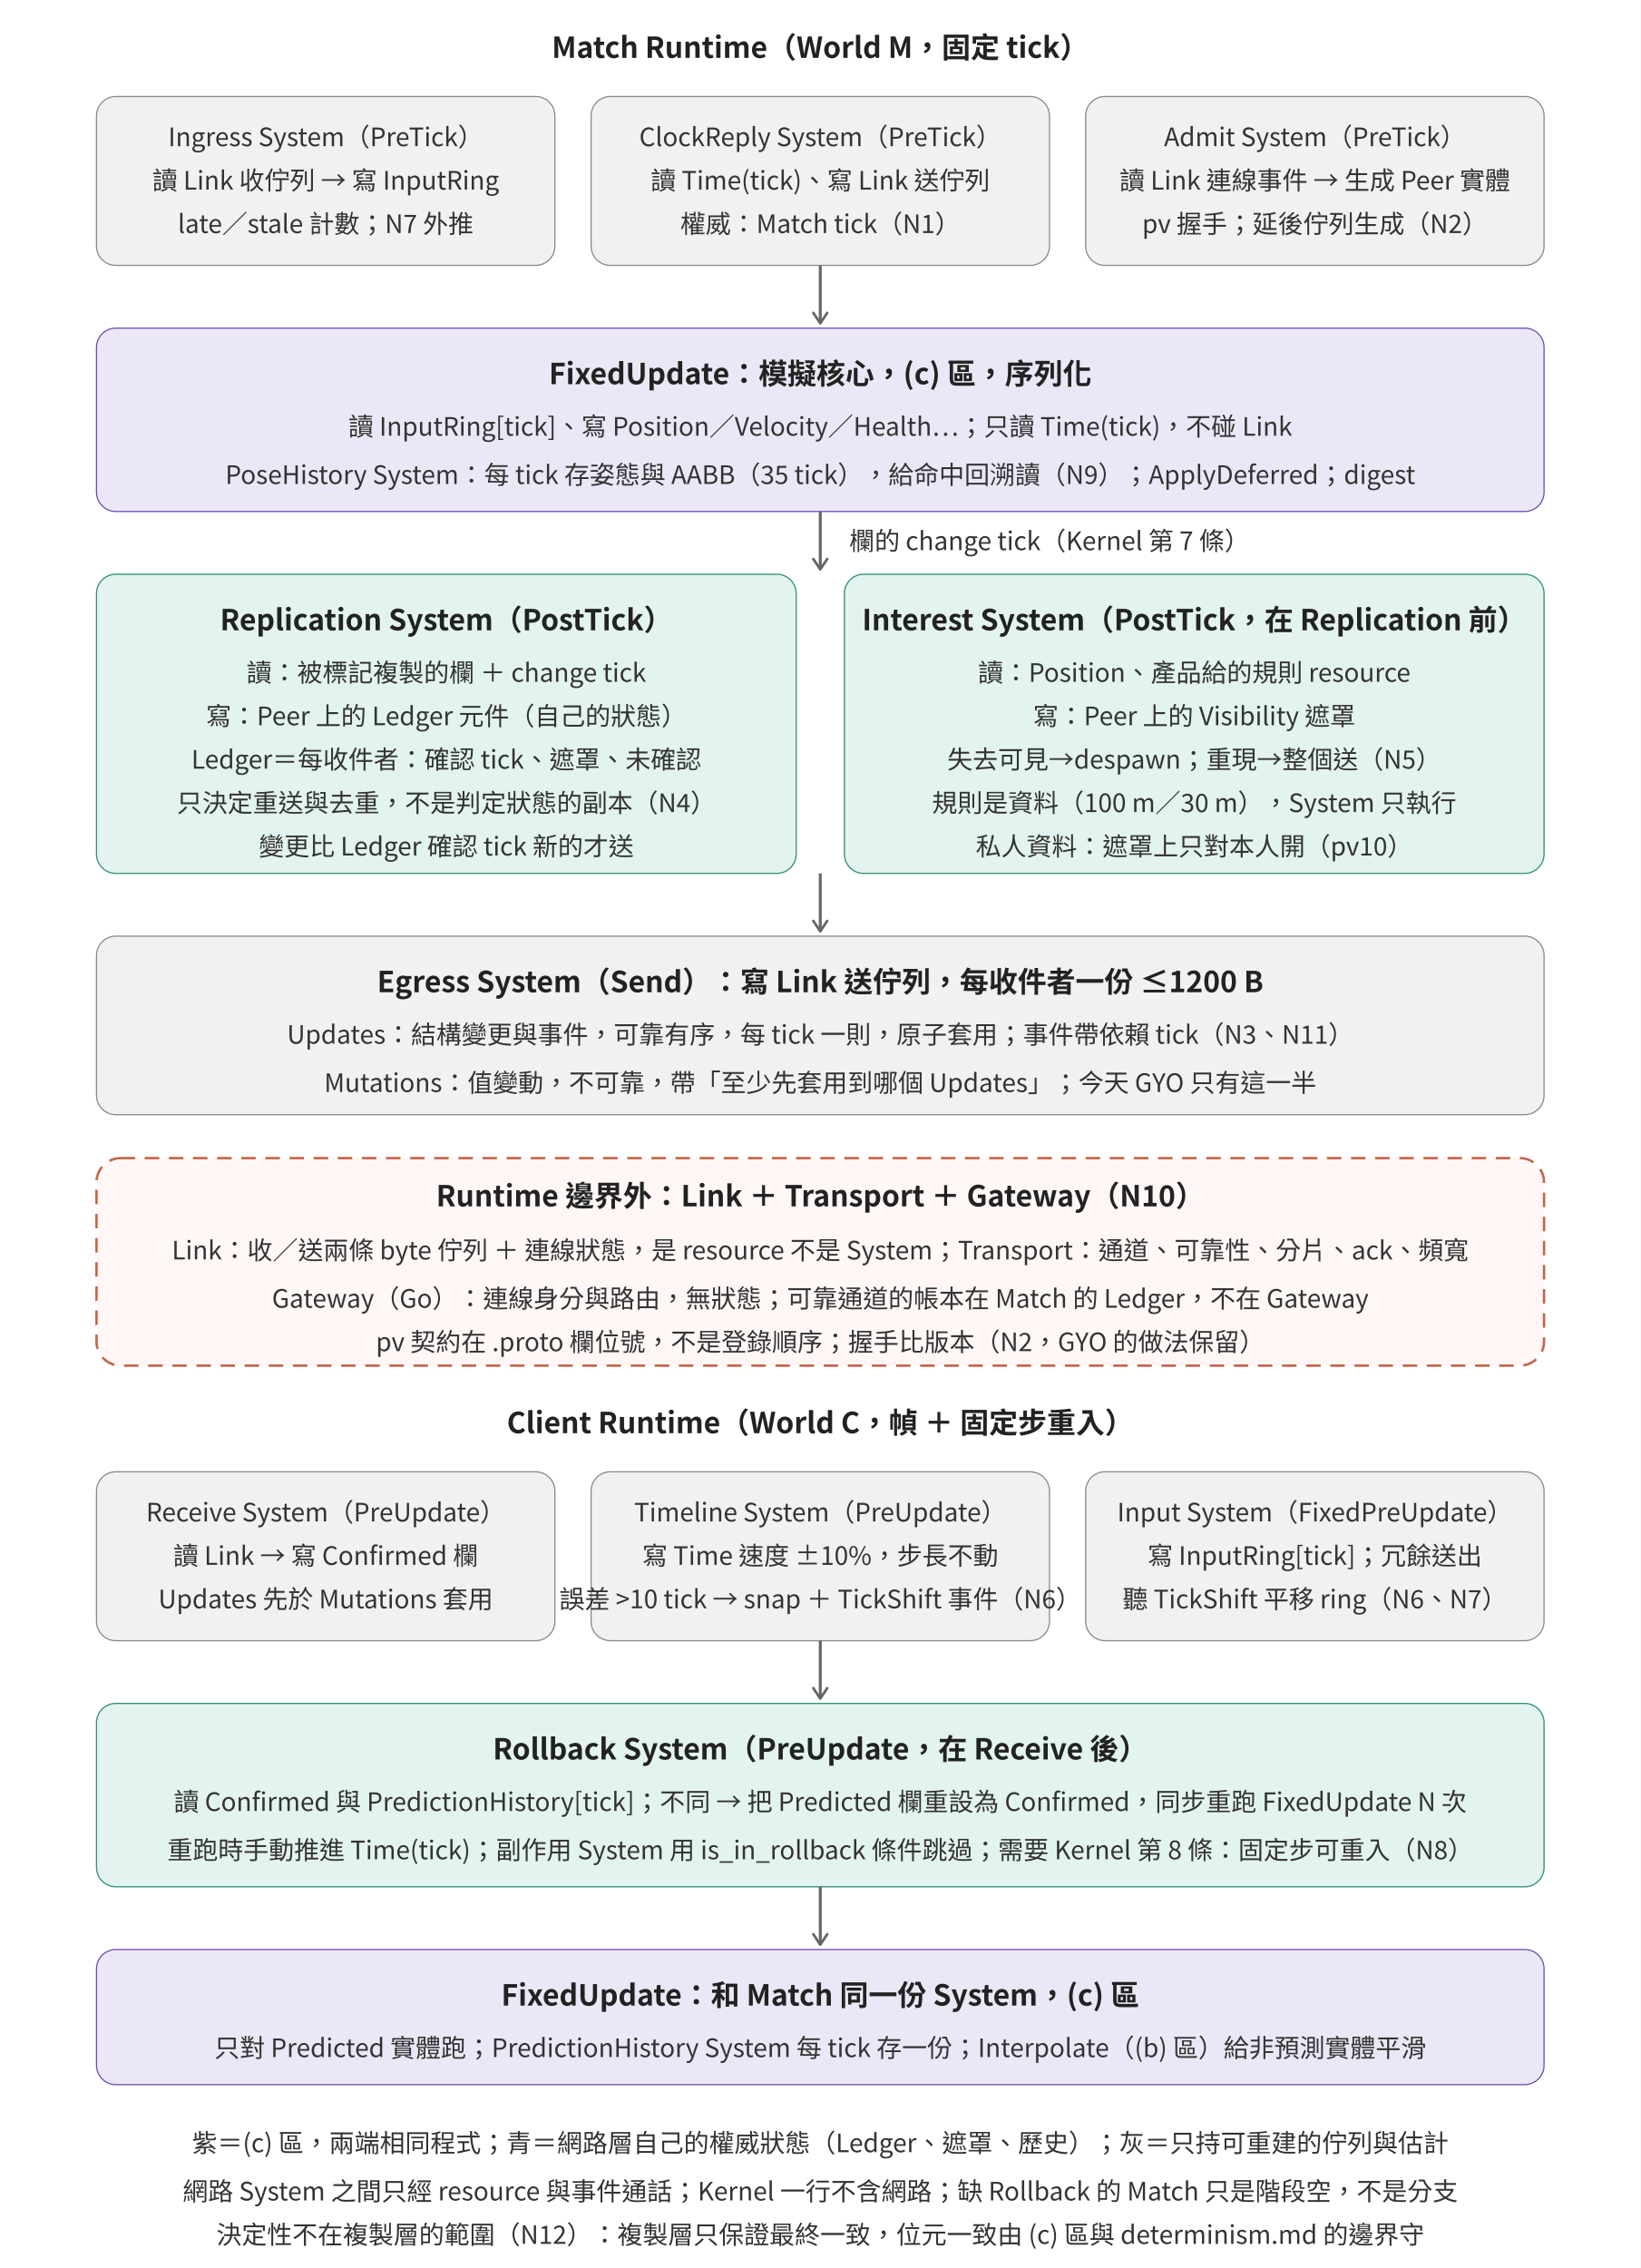
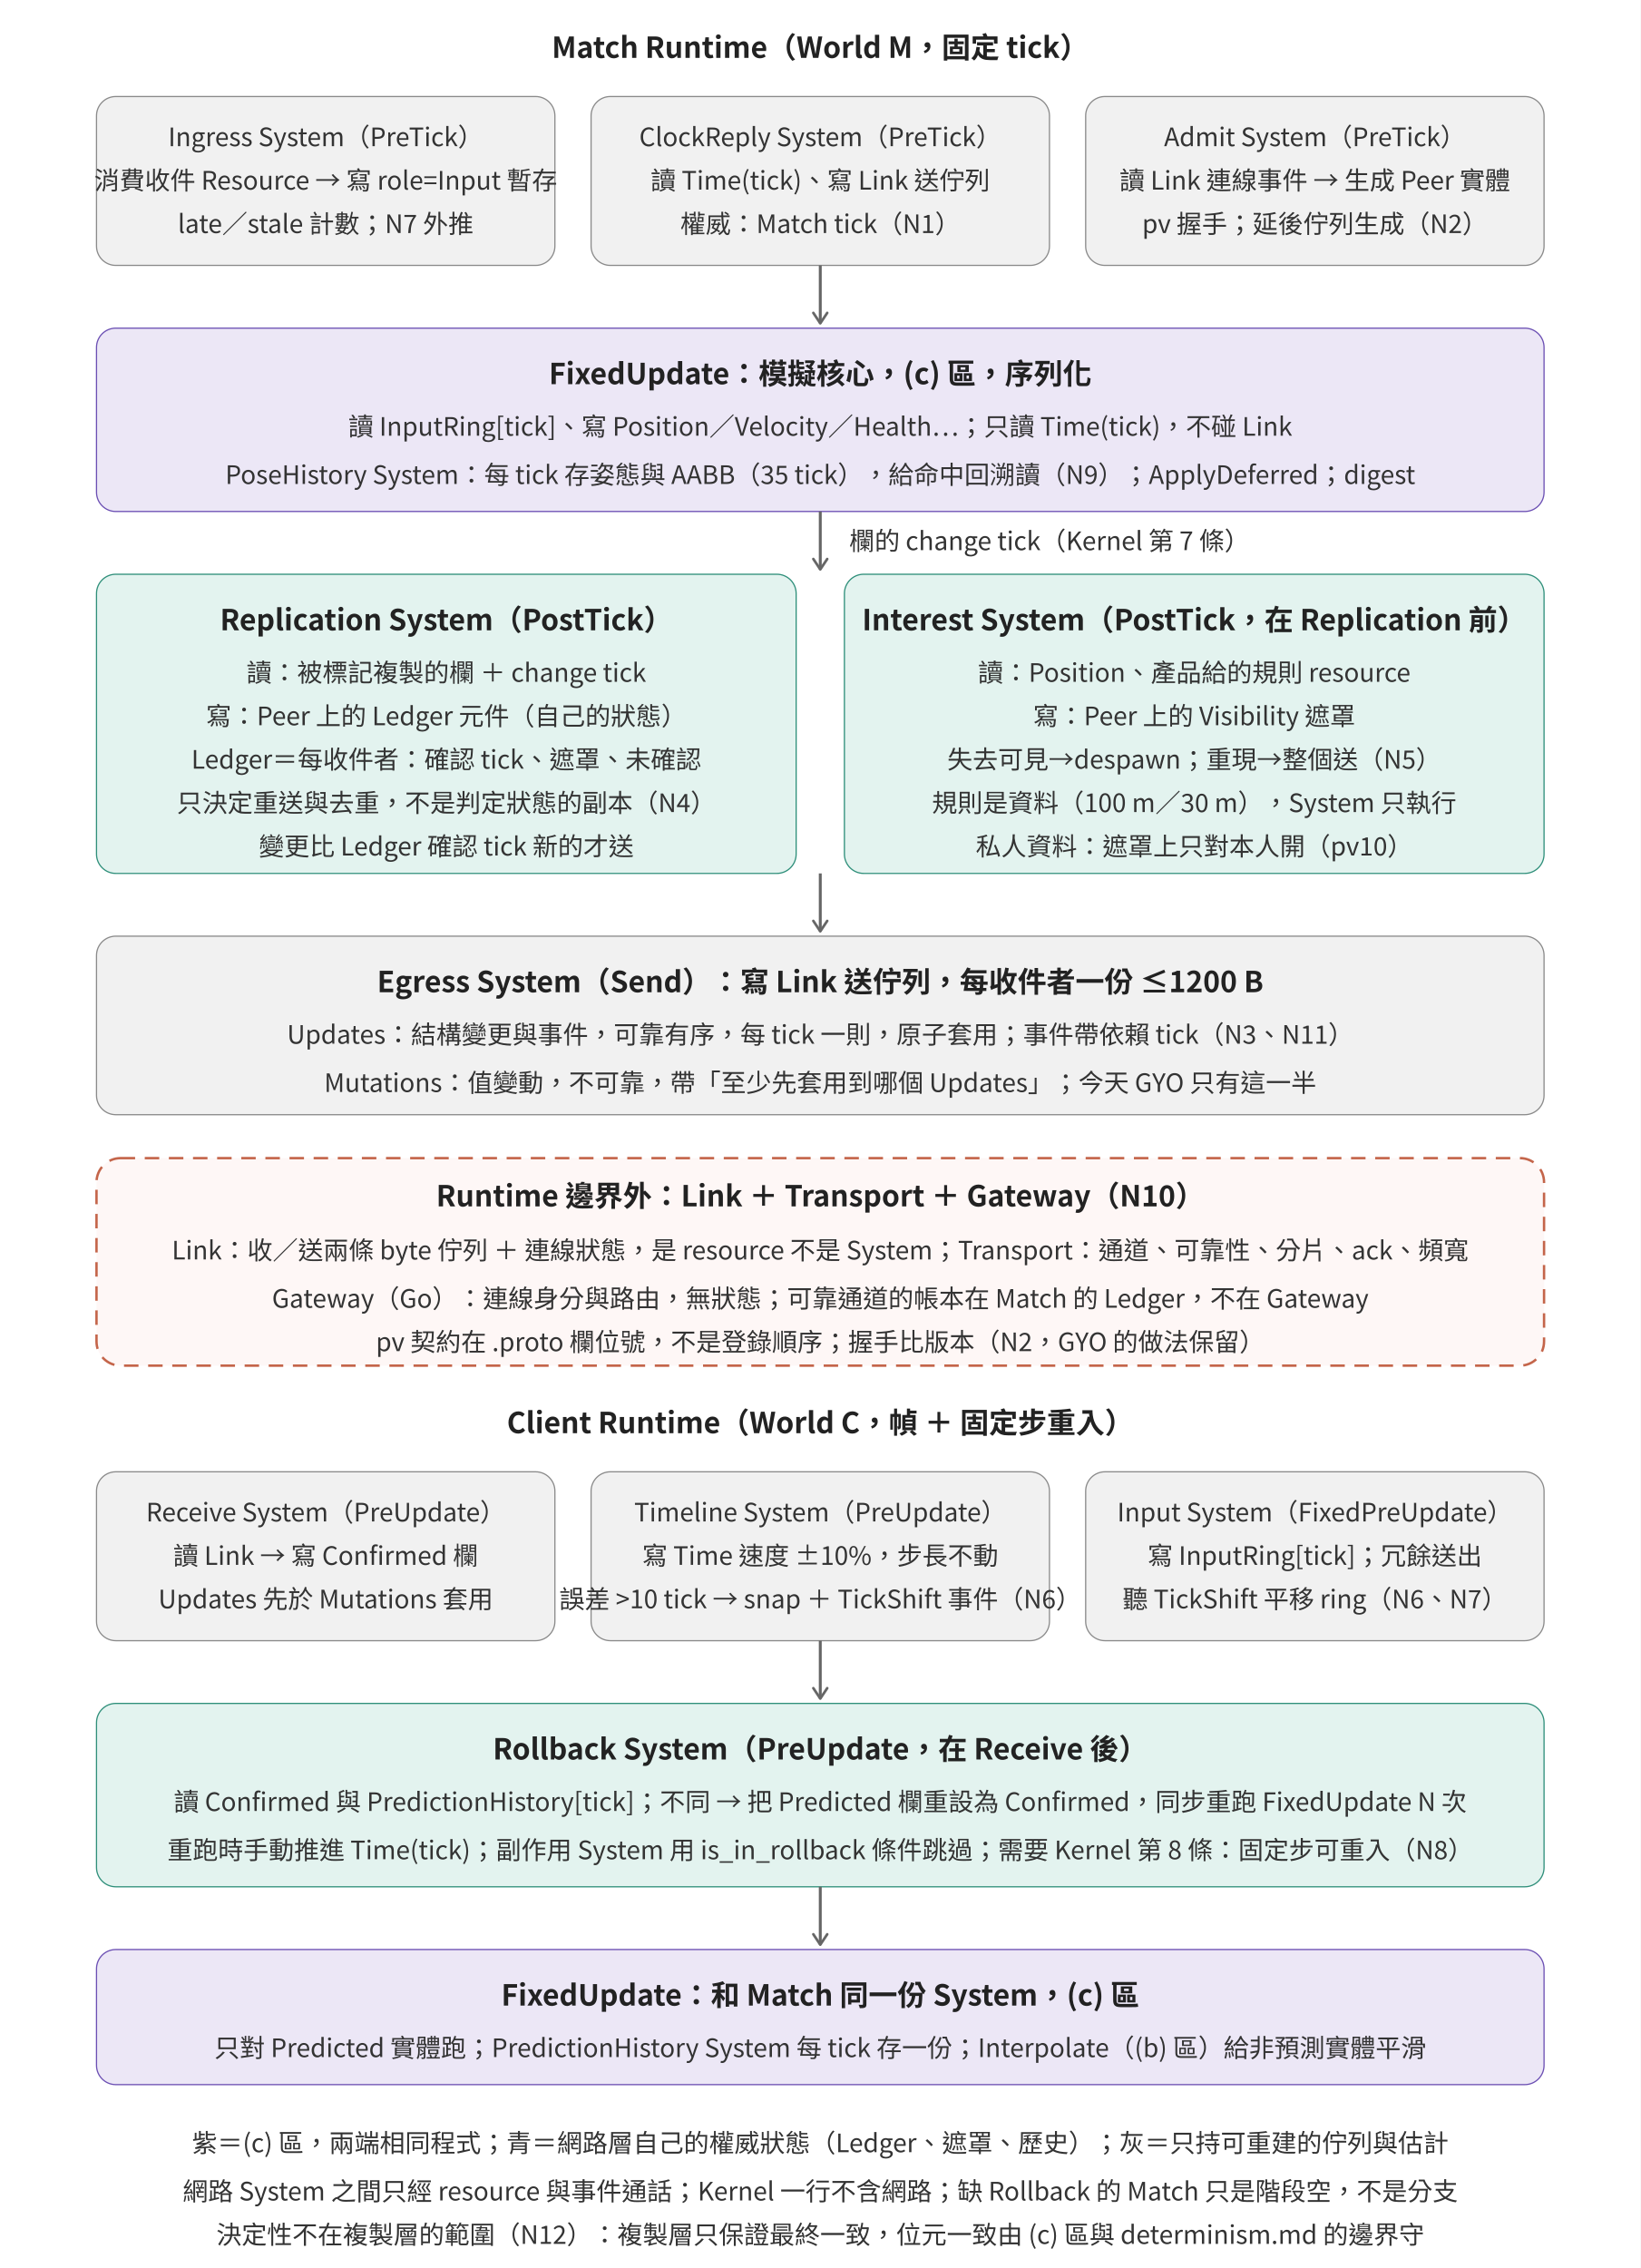
<svg xmlns="http://www.w3.org/2000/svg" width="680" viewBox="0 0 680 940" role="img">
  <style>
  svg { font-family: -apple-system, "Segoe UI", "Noto Sans CJK TC", "PingFang TC", sans-serif; }
  .c-coral  { fill: #fbe9e4; stroke: #c4654a; }
  .c-teal   { fill: #e3f3ef; stroke: #2f8f7a; }
  .c-purple { fill: #ece7f6; stroke: #6b4fb3; }
  .c-gray   { fill: #f1f1f1; stroke: #8a8a8a; }
  .th { fill: #222; stroke: none; font-size: 12px; font-weight: 600; }
  .ts { fill: #333; stroke: none; font-size: 10.5px; }
  .arr { stroke: #666; fill: none; stroke-width: 1.2; }
  rect[fill="none"] { fill: none; }
</style>
  <rect width="680" height="940" fill="#ffffff" />
  <defs>
    <marker id="a6" viewBox="0 0 10 10" refX="8" refY="5" markerWidth="6" markerHeight="6" orient="auto-start-reverse">
      <path d="M2 1L8 5L2 9" fill="none" stroke="#666" stroke-width="1.5" stroke-linecap="round" stroke-linejoin="round" />
    </marker>
  </defs>
  <text class="th" x="340" y="24" text-anchor="middle">Match Runtime（World M，固定 tick）</text>
  <g class="c-gray">
    <rect x="40" y="40" width="190" height="70" rx="8" stroke-width="0.5" />
    <text class="ts" x="135" y="56" text-anchor="middle" dominant-baseline="central">Ingress System（PreTick）</text>
-     <text class="ts" x="135" y="74" text-anchor="middle" dominant-baseline="central">讀 Link 收佇列 → 寫 InputRing</text>
+     <text class="ts" x="135" y="74" text-anchor="middle" dominant-baseline="central">消費收件 Resource → 寫 role=Input 暫存</text>
    <text class="ts" x="135" y="92" text-anchor="middle" dominant-baseline="central">late／stale 計數；N7 外推</text>
  </g>
  <g class="c-gray">
    <rect x="245" y="40" width="190" height="70" rx="8" stroke-width="0.5" />
    <text class="ts" x="340" y="56" text-anchor="middle" dominant-baseline="central">ClockReply System（PreTick）</text>
    <text class="ts" x="340" y="74" text-anchor="middle" dominant-baseline="central">讀 Time(tick)、寫 Link 送佇列</text>
    <text class="ts" x="340" y="92" text-anchor="middle" dominant-baseline="central">權威：Match tick（N1）</text>
  </g>
  <g class="c-gray">
    <rect x="450" y="40" width="190" height="70" rx="8" stroke-width="0.5" />
    <text class="ts" x="545" y="56" text-anchor="middle" dominant-baseline="central">Admit System（PreTick）</text>
    <text class="ts" x="545" y="74" text-anchor="middle" dominant-baseline="central">讀 Link 連線事件 → 生成 Peer 實體</text>
    <text class="ts" x="545" y="92" text-anchor="middle" dominant-baseline="central">pv 握手；延後佇列生成（N2）</text>
  </g>
  <line x1="340" y1="110" x2="340" y2="134" class="arr" marker-end="url(#a6)" />
  <g class="c-purple">
    <rect x="40" y="136" width="600" height="76" rx="8" stroke-width="0.5" />
    <text class="th" x="340" y="154" text-anchor="middle" dominant-baseline="central">FixedUpdate：模擬核心，(c) 區，序列化</text>
    <text class="ts" x="340" y="176" text-anchor="middle" dominant-baseline="central">讀 InputRing[tick]、寫 Position／Velocity／Health…；只讀 Time(tick)，不碰 Link</text>
    <text class="ts" x="340" y="196" text-anchor="middle" dominant-baseline="central">PoseHistory System：每 tick 存姿態與 AABB（35 tick），給命中回溯讀（N9）；ApplyDeferred；digest</text>
  </g>
  <line x1="340" y1="212" x2="340" y2="236" class="arr" marker-end="url(#a6)" />
  <text class="ts" x="352" y="228" text-anchor="start">欄的 change tick（Kernel 第 7 條）</text>
  <g class="c-teal">
    <rect x="40" y="238" width="290" height="124" rx="8" stroke-width="0.5" />
    <text class="th" x="185" y="256" text-anchor="middle" dominant-baseline="central">Replication System（PostTick）</text>
    <text class="ts" x="185" y="278" text-anchor="middle" dominant-baseline="central">讀：被標記複製的欄 ＋ change tick</text>
    <text class="ts" x="185" y="296" text-anchor="middle" dominant-baseline="central">寫：Peer 上的 Ledger 元件（自己的狀態）</text>
    <text class="ts" x="185" y="314" text-anchor="middle" dominant-baseline="central">Ledger＝每收件者：確認 tick、遮罩、未確認</text>
    <text class="ts" x="185" y="332" text-anchor="middle" dominant-baseline="central">只決定重送與去重，不是判定狀態的副本（N4）</text>
    <text class="ts" x="185" y="350" text-anchor="middle" dominant-baseline="central">變更比 Ledger 確認 tick 新的才送</text>
  </g>
  <g class="c-teal">
    <rect x="350" y="238" width="290" height="124" rx="8" stroke-width="0.5" />
    <text class="th" x="495" y="256" text-anchor="middle" dominant-baseline="central">Interest System（PostTick，在 Replication 前）</text>
    <text class="ts" x="495" y="278" text-anchor="middle" dominant-baseline="central">讀：Position、產品給的規則 resource</text>
    <text class="ts" x="495" y="296" text-anchor="middle" dominant-baseline="central">寫：Peer 上的 Visibility 遮罩</text>
    <text class="ts" x="495" y="314" text-anchor="middle" dominant-baseline="central">失去可見→despawn；重現→整個送（N5）</text>
    <text class="ts" x="495" y="332" text-anchor="middle" dominant-baseline="central">規則是資料（100 m／30 m），System 只執行</text>
    <text class="ts" x="495" y="350" text-anchor="middle" dominant-baseline="central">私人資料：遮罩上只對本人開（pv10）</text>
  </g>
  <line x1="340" y1="362" x2="340" y2="386" class="arr" marker-end="url(#a6)" />
  <g class="c-gray">
    <rect x="40" y="388" width="600" height="74" rx="8" stroke-width="0.5" />
    <text class="th" x="340" y="406" text-anchor="middle" dominant-baseline="central">Egress System（Send）：寫 Link 送佇列，每收件者一份 ≤1200 B</text>
    <text class="ts" x="340" y="428" text-anchor="middle" dominant-baseline="central">Updates：結構變更與事件，可靠有序，每 tick 一則，原子套用；事件帶依賴 tick（N3、N11）</text>
    <text class="ts" x="340" y="448" text-anchor="middle" dominant-baseline="central">Mutations：值變動，不可靠，帶「至少先套用到哪個 Updates」；今天 GYO 只有這一半</text>
  </g>
  <rect x="40" y="480" width="600" height="86" rx="10" class="c-coral" fill-opacity="0.35" stroke-dasharray="6 4" stroke-width="1" />
  <text class="th" x="340" y="500" text-anchor="middle">Runtime 邊界外：Link ＋ Transport ＋ Gateway（N10）</text>
  <text class="ts" x="340" y="522" text-anchor="middle">Link：收／送兩條 byte 佇列 ＋ 連線狀態，是 resource 不是 System；Transport：通道、可靠性、分片、ack、頻寬</text>
  <text class="ts" x="340" y="542" text-anchor="middle">Gateway（Go）：連線身分與路由，無狀態；可靠通道的帳本在 Match 的 Ledger，不在 Gateway</text>
  <text class="ts" x="340" y="560" text-anchor="middle">pv 契約在 .proto 欄位號，不是登錄順序；握手比版本（N2，GYO 的做法保留）</text>
  <text class="th" x="340" y="594" text-anchor="middle">Client Runtime（World C，幀 ＋ 固定步重入）</text>
  <g class="c-gray">
    <rect x="40" y="610" width="190" height="70" rx="8" stroke-width="0.5" />
    <text class="ts" x="135" y="626" text-anchor="middle" dominant-baseline="central">Receive System（PreUpdate）</text>
    <text class="ts" x="135" y="644" text-anchor="middle" dominant-baseline="central">讀 Link → 寫 Confirmed 欄</text>
    <text class="ts" x="135" y="662" text-anchor="middle" dominant-baseline="central">Updates 先於 Mutations 套用</text>
  </g>
  <g class="c-gray">
    <rect x="245" y="610" width="190" height="70" rx="8" stroke-width="0.5" />
    <text class="ts" x="340" y="626" text-anchor="middle" dominant-baseline="central">Timeline System（PreUpdate）</text>
    <text class="ts" x="340" y="644" text-anchor="middle" dominant-baseline="central">寫 Time 速度 ±10%，步長不動</text>
    <text class="ts" x="340" y="662" text-anchor="middle" dominant-baseline="central">誤差 &gt;10 tick → snap ＋ TickShift 事件（N6）</text>
  </g>
  <g class="c-gray">
    <rect x="450" y="610" width="190" height="70" rx="8" stroke-width="0.5" />
    <text class="ts" x="545" y="626" text-anchor="middle" dominant-baseline="central">Input System（FixedPreUpdate）</text>
    <text class="ts" x="545" y="644" text-anchor="middle" dominant-baseline="central">寫 InputRing[tick]；冗餘送出</text>
    <text class="ts" x="545" y="662" text-anchor="middle" dominant-baseline="central">聽 TickShift 平移 ring（N6、N7）</text>
  </g>
  <line x1="340" y1="680" x2="340" y2="704" class="arr" marker-end="url(#a6)" />
  <g class="c-teal">
    <rect x="40" y="706" width="600" height="76" rx="8" stroke-width="0.5" />
    <text class="th" x="340" y="724" text-anchor="middle" dominant-baseline="central">Rollback System（PreUpdate，在 Receive 後）</text>
    <text class="ts" x="340" y="746" text-anchor="middle" dominant-baseline="central">讀 Confirmed 與 PredictionHistory[tick]；不同 → 把 Predicted 欄重設為 Confirmed，同步重跑 FixedUpdate N 次</text>
    <text class="ts" x="340" y="766" text-anchor="middle" dominant-baseline="central">重跑時手動推進 Time(tick)；副作用 System 用 is_in_rollback 條件跳過；需要 Kernel 第 8 條：固定步可重入（N8）</text>
  </g>
  <line x1="340" y1="782" x2="340" y2="806" class="arr" marker-end="url(#a6)" />
  <g class="c-purple">
    <rect x="40" y="808" width="600" height="56" rx="8" stroke-width="0.5" />
    <text class="th" x="340" y="826" text-anchor="middle" dominant-baseline="central">FixedUpdate：和 Match 同一份 System，(c) 區</text>
    <text class="ts" x="340" y="848" text-anchor="middle" dominant-baseline="central">只對 Predicted 實體跑；PredictionHistory System 每 tick 存一份；Interpolate（(b) 區）給非預測實體平滑</text>
  </g>
  <text class="ts" x="340" y="892" text-anchor="middle">紫＝(c) 區，兩端相同程式；青＝網路層自己的權威狀態（Ledger、遮罩、歷史）；灰＝只持可重建的佇列與估計</text>
  <text class="ts" x="340" y="912" text-anchor="middle">網路 System 之間只經 resource 與事件通話；Kernel 一行不含網路；缺 Rollback 的 Match 只是階段空，不是分支</text>
  <text class="ts" x="340" y="930" text-anchor="middle">決定性不在複製層的範圍（N12）：複製層只保證最終一致，位元一致由 (c) 區與 determinism.md 的邊界守</text>
</svg>
